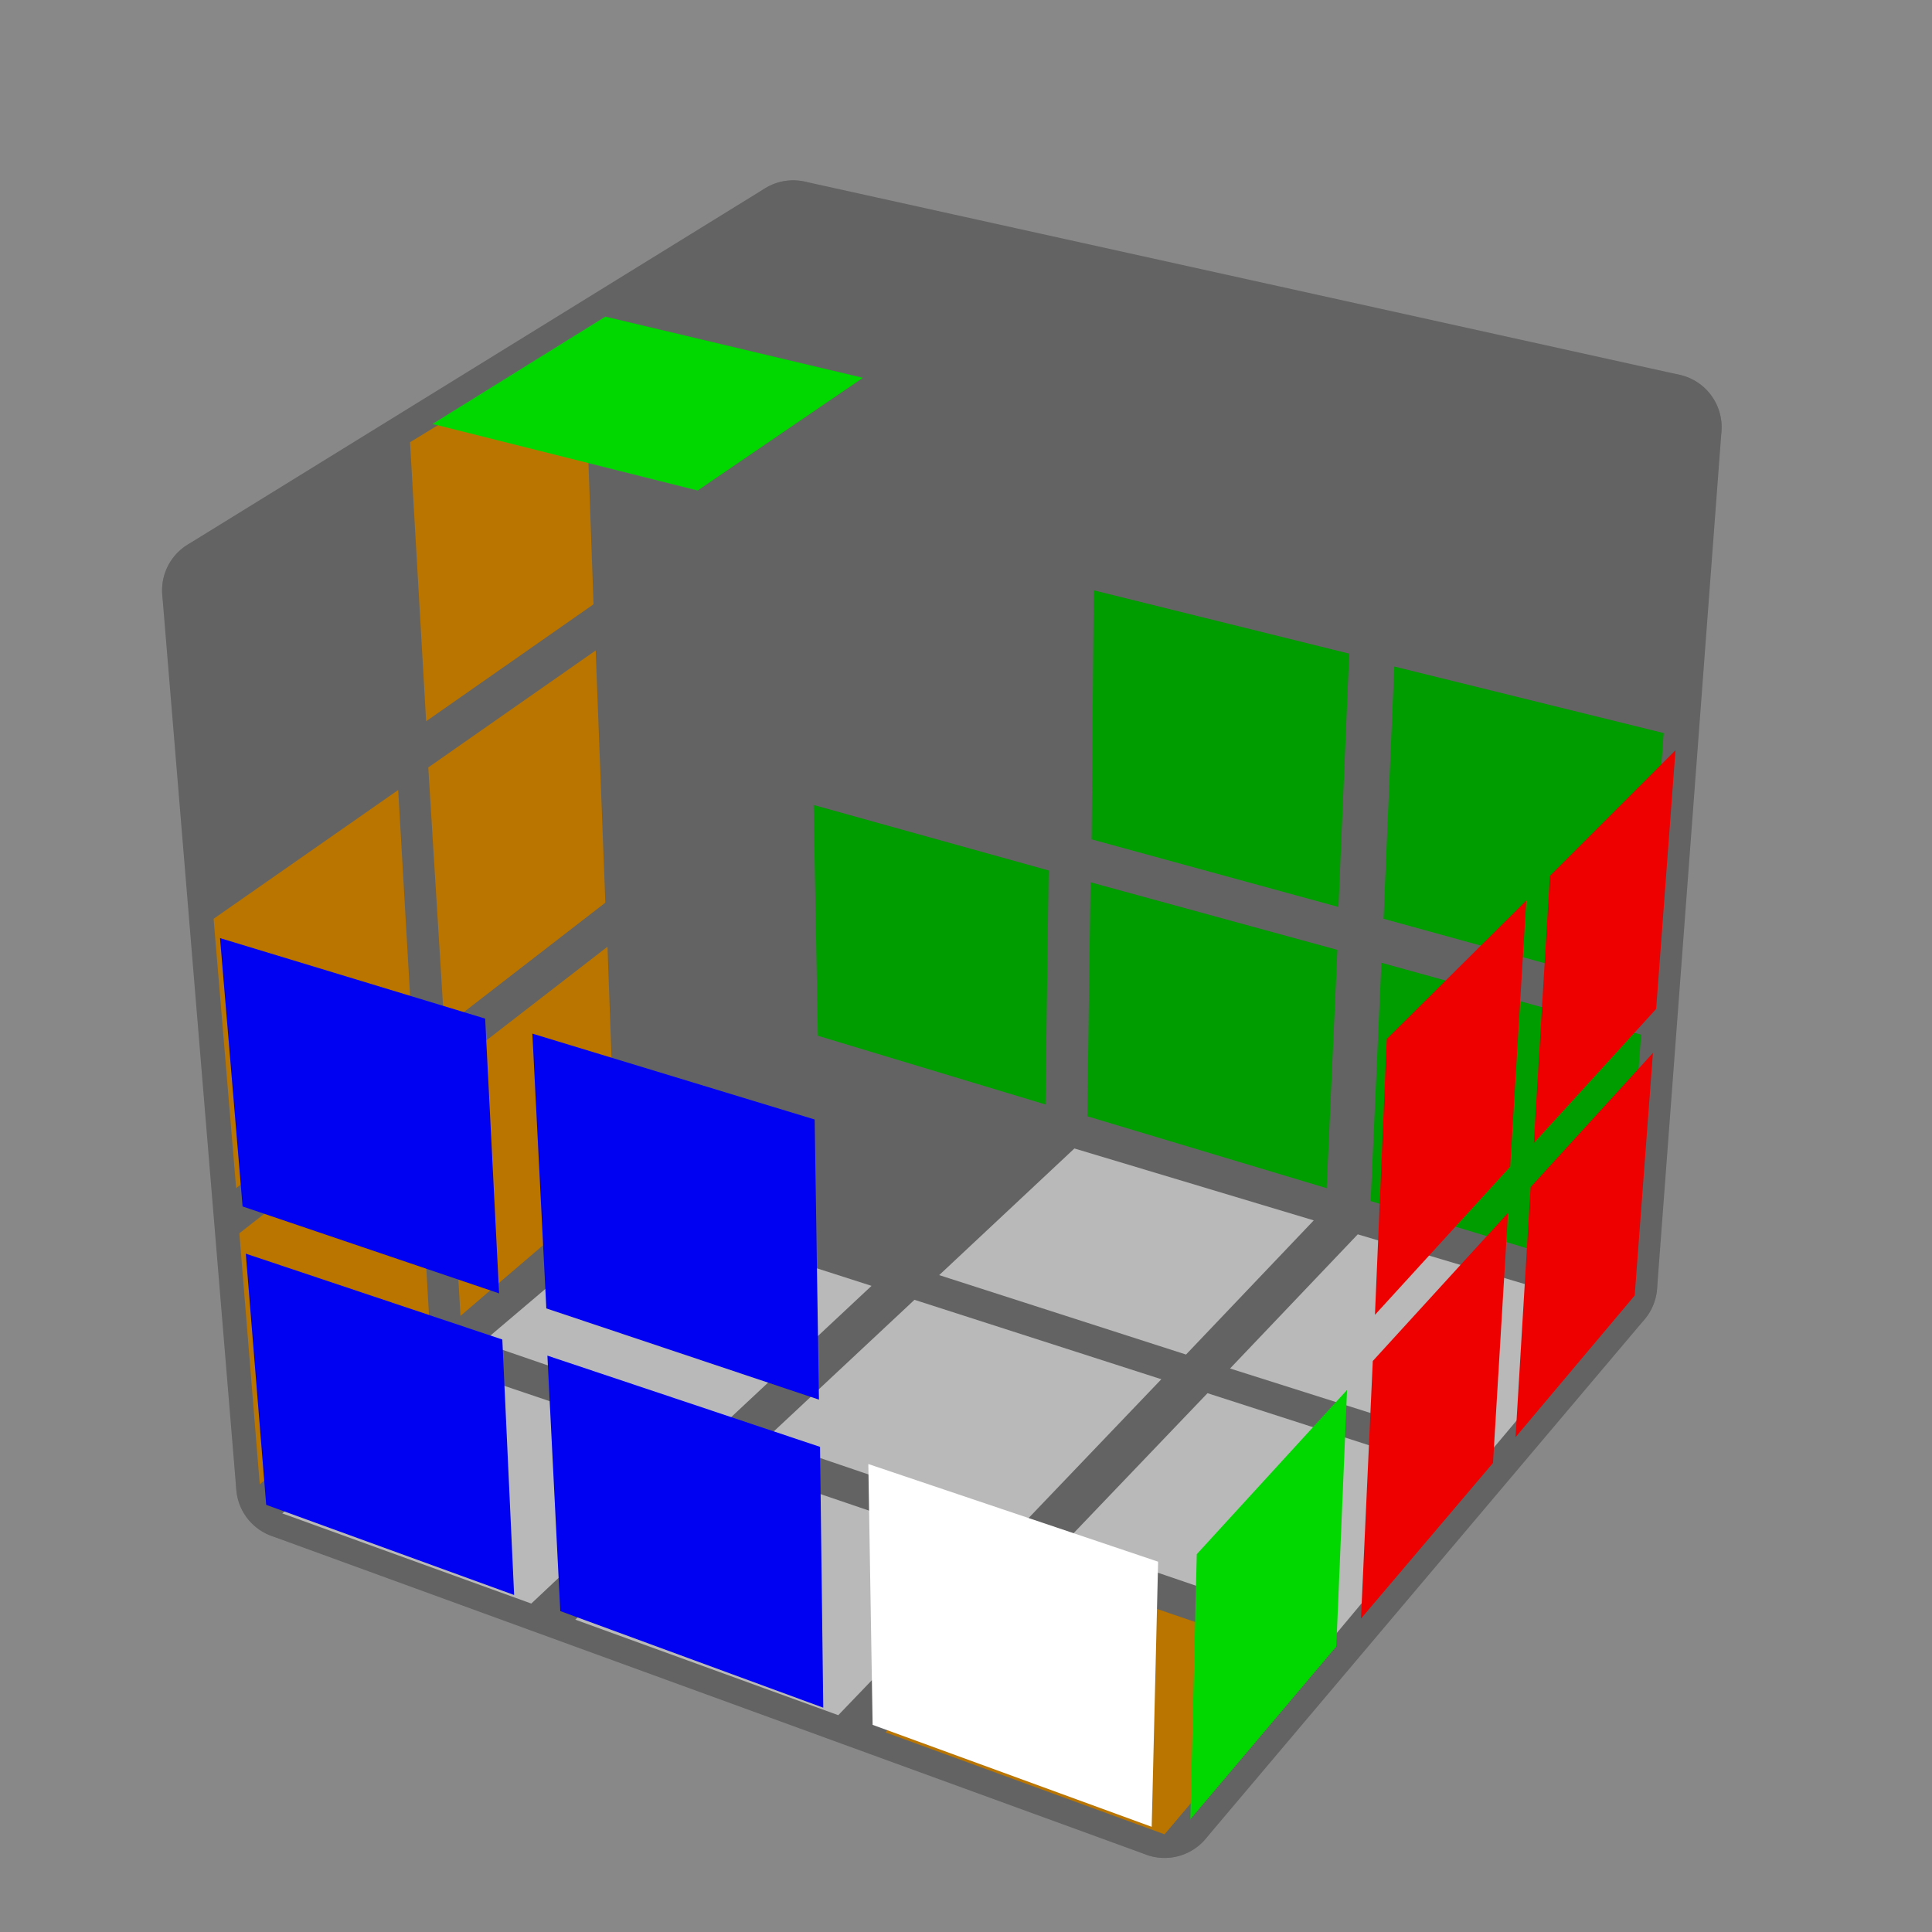
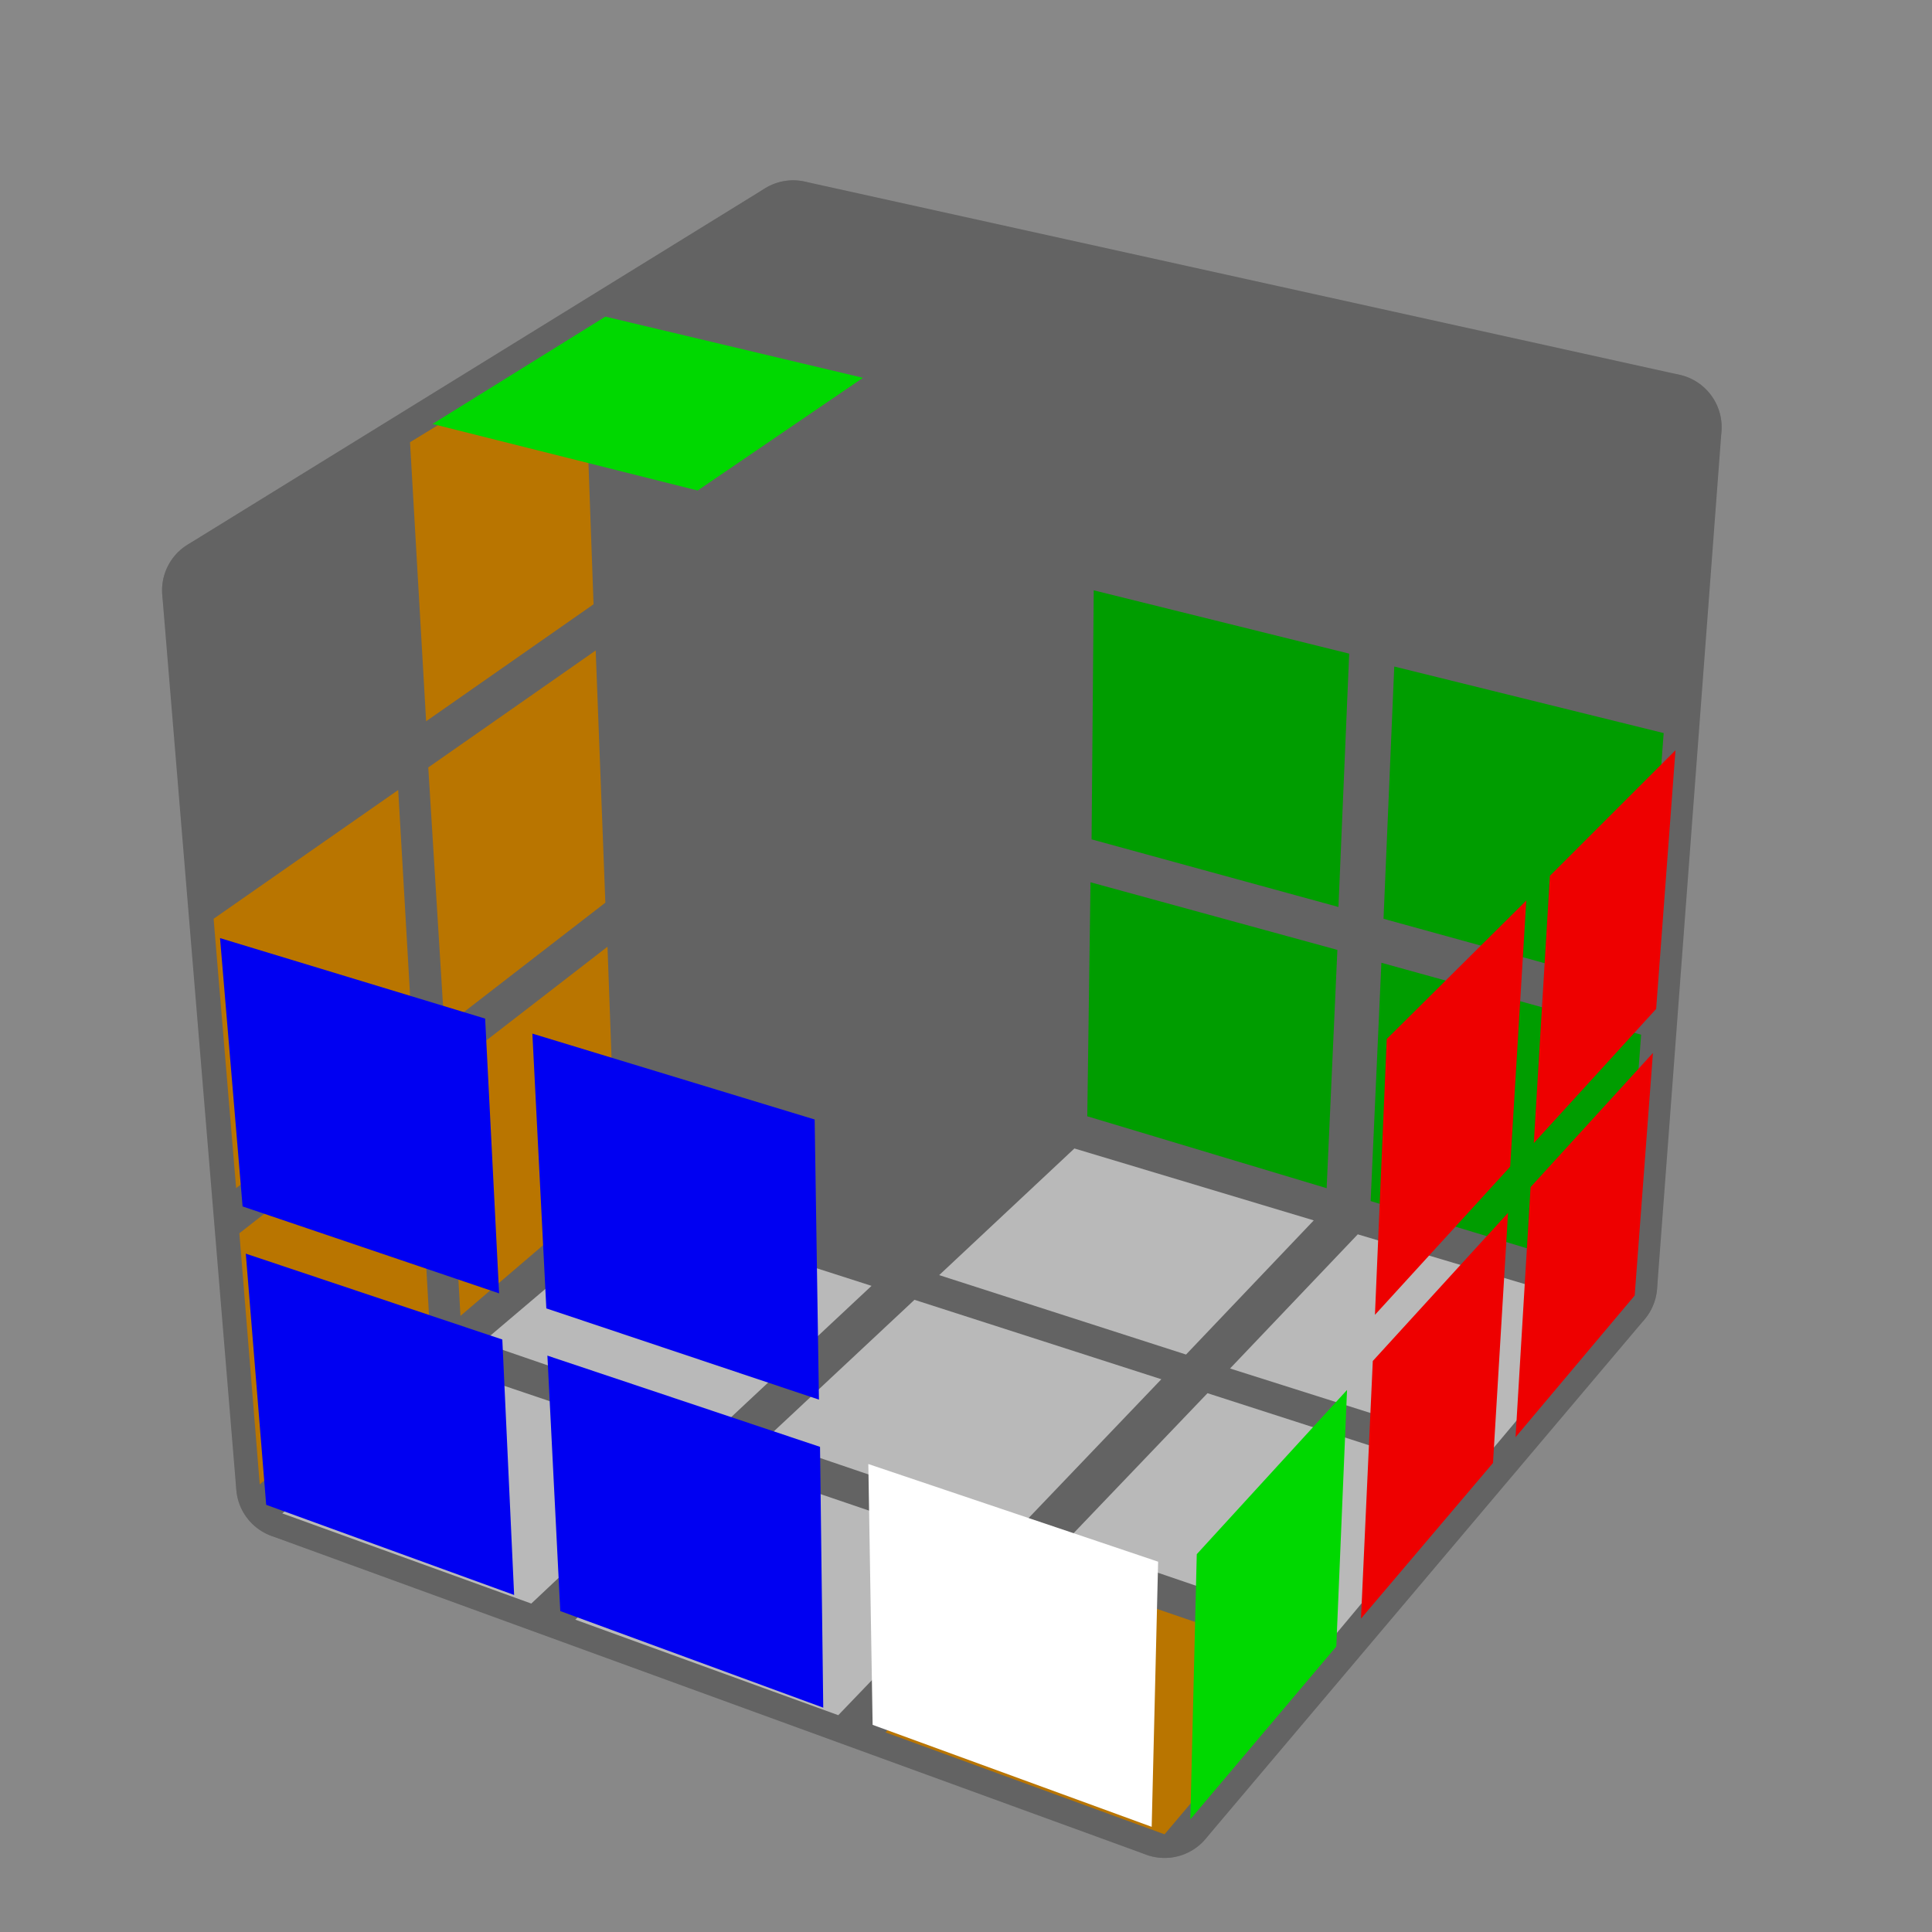
<svg xmlns="http://www.w3.org/2000/svg" version="1.1" width="140" height="140" viewBox="-0.9 -0.9 1.8 1.8">
  <rect fill="#888888" x="-0.9" y="-0.9" width="1.8" height="1.8" />
  <g style="opacity:1;stroke-opacity:0.5;stroke-width:0;stroke-linejoin:round">
    <polygon fill="#000000" stroke="#000000" opacity="0" points="0.672,-0.517 0.412,-0.574 0.402,-0.323 0.652,-0.261" />
    <polygon fill="#000000" stroke="#000000" opacity="0" points="0.368,-0.585 0.123,-0.638 0.12,-0.392 0.358,-0.333" />
    <polygon fill="#000000" stroke="#000000" opacity="0" points="0.082,-0.648 -0.15,-0.699 -0.146,-0.458 0.079,-0.402" />
    <polygon fill="#00D800" stroke="#000000" points="0.65,-0.217 0.399,-0.279 0.389,-0.044 0.632,0.023" />
    <polygon fill="#00D800" stroke="#000000" points="0.357,-0.291 0.119,-0.35 0.117,-0.118 0.347,-0.055" />
    <polygon fill="#000000" stroke="#000000" opacity="0" points="0.079,-0.36 -0.146,-0.416 -0.142,-0.189 0.076,-0.129" />
    <polygon fill="#00D800" stroke="#000000" points="0.629,0.064 0.387,-0.003 0.377,0.219 0.612,0.29" />
    <polygon fill="#00D800" stroke="#000000" points="0.346,-0.015 0.116,-0.078 0.113,0.14 0.336,0.207" />
-     <polygon fill="#00D800" stroke="#000000" points="0.077,-0.089 -0.142,-0.15 -0.138,0.065 0.074,0.129" />
+     <polygon fill="#000000" stroke="#000000" opacity="0" points="0.077,-0.089 -0.142,-0.15 -0.138,0.065 0.074,0.129" />
    <polygon fill="#FFFFFF" stroke="#000000" points="-0.637,0.51 -0.405,0.594 -0.253,0.451 -0.478,0.375" />
    <polygon fill="#FFFFFF" stroke="#000000" points="-0.364,0.609 -0.119,0.698 0.026,0.547 -0.212,0.466" />
    <polygon fill="#FFA100" stroke="#000000" points="-0.075,0.714 0.185,0.809 0.321,0.648 0.07,0.562" />
    <polygon fill="#FFFFFF" stroke="#000000" points="-0.451,0.351 -0.227,0.428 -0.088,0.298 -0.306,0.228" />
    <polygon fill="#FFFFFF" stroke="#000000" points="-0.187,0.441 0.051,0.522 0.182,0.385 -0.048,0.311" />
    <polygon fill="#FFFFFF" stroke="#000000" points="0.093,0.536 0.345,0.622 0.467,0.476 0.225,0.398" />
    <polygon fill="#000000" stroke="#000000" opacity="0" points="-0.282,0.207 -0.064,0.276 0.062,0.158 -0.15,0.094" />
    <polygon fill="#FFFFFF" stroke="#000000" points="-0.025,0.288 0.205,0.362 0.324,0.237 0.101,0.17" />
    <polygon fill="#FFFFFF" stroke="#000000" points="0.246,0.375 0.489,0.452 0.6,0.32 0.365,0.25" />
    <polygon fill="#000000" stroke="#000000" opacity="0" points="-0.183,-0.695 -0.33,-0.605 -0.32,-0.355 -0.179,-0.454" />
    <polygon fill="#FFA100" stroke="#000000" points="-0.356,-0.587 -0.518,-0.488 -0.503,-0.228 -0.347,-0.337" />
    <polygon fill="#000000" stroke="#000000" opacity="0" points="-0.547,-0.468 -0.726,-0.358 -0.704,-0.089 -0.532,-0.209" />
    <polygon fill="#000000" stroke="#000000" opacity="0" points="-0.178,-0.412 -0.319,-0.313 -0.311,-0.078 -0.174,-0.184" />
    <polygon fill="#FFA100" stroke="#000000" points="-0.345,-0.294 -0.501,-0.185 -0.486,0.057 -0.336,-0.059" />
    <polygon fill="#FFA100" stroke="#000000" points="-0.529,-0.164 -0.701,-0.044 -0.68,0.207 -0.515,0.078" />
    <polygon fill="#000000" stroke="#000000" opacity="0" points="-0.173,-0.145 -0.309,-0.039 -0.301,0.182 -0.169,0.069" />
    <polygon fill="#FFA100" stroke="#000000" points="-0.334,-0.018 -0.484,0.098 -0.471,0.326 -0.326,0.202" />
    <polygon fill="#FFA100" stroke="#000000" points="-0.512,0.12 -0.677,0.249 -0.658,0.483 -0.499,0.348" />
  </g>
  <g style="stroke-width:0.1;stroke-linejoin:round;opacity:0.15">
    <polygon fill="#000000" stroke="#000000" points="0.654,-0.502 -0.161,-0.682 -0.147,0.074 0.594,0.297" />
    <polygon fill="#000000" stroke="#000000" points="-0.63,0.484 0.185,0.781 0.594,0.297 -0.147,0.074" />
    <polygon fill="#000000" stroke="#000000" points="-0.161,-0.682 -0.699,-0.35 -0.63,0.484 -0.147,0.074" />
  </g>
  <g style="stroke-width:0.1;stroke-linejoin:round;opacity:0.15">
    <polygon fill="#000000" stroke="#000000" points="0.207,-0.103 0.654,-0.502 0.594,0.297 0.185,0.781" />
    <polygon fill="#000000" stroke="#000000" points="-0.161,-0.682 0.654,-0.502 0.207,-0.103 -0.699,-0.35" />
    <polygon fill="#000000" stroke="#000000" points="-0.699,-0.35 0.207,-0.103 0.185,0.781 -0.63,0.484" />
  </g>
  <g style="opacity:1;stroke-opacity:0.5;stroke-width:0;stroke-linejoin:round">
    <polygon fill="#000000" stroke="#000000" opacity="0" points="0.232,-0.097 0.382,-0.231 0.37,0.045 0.225,0.19" />
    <polygon fill="#000000" stroke="#000000" opacity="0" points="0.407,-0.255 0.541,-0.374 0.525,-0.108 0.395,0.022" />
    <polygon fill="#000000" stroke="#000000" opacity="0" points="0.563,-0.395 0.683,-0.502 0.664,-0.246 0.547,-0.129" />
    <polygon fill="#000000" stroke="#000000" opacity="0" points="0.223,0.238 0.368,0.093 0.357,0.35 0.217,0.504" />
    <polygon fill="#EE0000" stroke="#000000" points="0.392,0.068 0.522,-0.061 0.507,0.187 0.381,0.325" />
    <polygon fill="#EE0000" stroke="#000000" points="0.544,-0.084 0.661,-0.201 0.643,0.04 0.529,0.165" />
    <polygon fill="#00D800" stroke="#000000" points="0.215,0.548 0.355,0.395 0.345,0.634 0.209,0.795" />
    <polygon fill="#EE0000" stroke="#000000" points="0.379,0.368 0.505,0.23 0.491,0.463 0.368,0.608" />
    <polygon fill="#EE0000" stroke="#000000" points="0.526,0.206 0.64,0.081 0.623,0.307 0.512,0.439" />
    <polygon fill="#000000" stroke="#000000" opacity="0" points="-0.163,-0.712 0.069,-0.661 -0.07,-0.566 -0.309,-0.622" />
    <polygon fill="#000000" stroke="#000000" opacity="0" points="0.112,-0.651 0.357,-0.597 0.227,-0.496 -0.027,-0.556" />
    <polygon fill="#000000" stroke="#000000" opacity="0" points="0.403,-0.587 0.662,-0.53 0.542,-0.423 0.272,-0.486" />
    <polygon fill="#00D800" stroke="#000000" points="-0.336,-0.605 -0.096,-0.548 -0.25,-0.443 -0.497,-0.505" />
    <polygon fill="#000000" stroke="#000000" opacity="0" points="-0.052,-0.538 0.202,-0.478 0.057,-0.366 -0.206,-0.432" />
    <polygon fill="#000000" stroke="#000000" opacity="0" points="0.249,-0.466 0.519,-0.403 0.385,-0.284 0.104,-0.354" />
    <polygon fill="#000000" stroke="#000000" opacity="0" points="-0.527,-0.486 -0.279,-0.424 -0.45,-0.306 -0.705,-0.376" />
    <polygon fill="#000000" stroke="#000000" opacity="0" points="-0.233,-0.412 0.03,-0.345 -0.132,-0.22 -0.404,-0.294" />
    <polygon fill="#000000" stroke="#000000" opacity="0" points="0.078,-0.332 0.359,-0.262 0.209,-0.128 -0.083,-0.207" />
    <polygon fill="#000000" stroke="#000000" opacity="0" points="-0.72,-0.342 -0.465,-0.272 -0.451,0.003 -0.698,-0.073" />
    <polygon fill="#000000" stroke="#000000" opacity="0" points="-0.419,-0.259 -0.146,-0.185 -0.143,0.096 -0.405,0.016" />
    <polygon fill="#000000" stroke="#000000" opacity="0" points="-0.098,-0.171 0.194,-0.092 0.186,0.196 -0.094,0.11" />
    <polygon fill="#0000F2" stroke="#000000" points="-0.695,-0.026 -0.448,0.049 -0.435,0.305 -0.674,0.224" />
    <polygon fill="#0000F2" stroke="#000000" points="-0.404,0.063 -0.141,0.143 -0.137,0.404 -0.391,0.319" />
    <polygon fill="#000000" stroke="#000000" opacity="0" points="-0.094,0.158 0.186,0.244 0.18,0.51 -0.09,0.419" />
    <polygon fill="#0000F2" stroke="#000000" points="-0.671,0.268 -0.432,0.348 -0.421,0.586 -0.652,0.502" />
    <polygon fill="#0000F2" stroke="#000000" points="-0.39,0.363 -0.136,0.448 -0.133,0.691 -0.378,0.601" />
    <polygon fill="#FFFFFF" stroke="#000000" points="-0.091,0.464 0.179,0.555 0.173,0.802 -0.087,0.707" />
  </g>
</svg>
